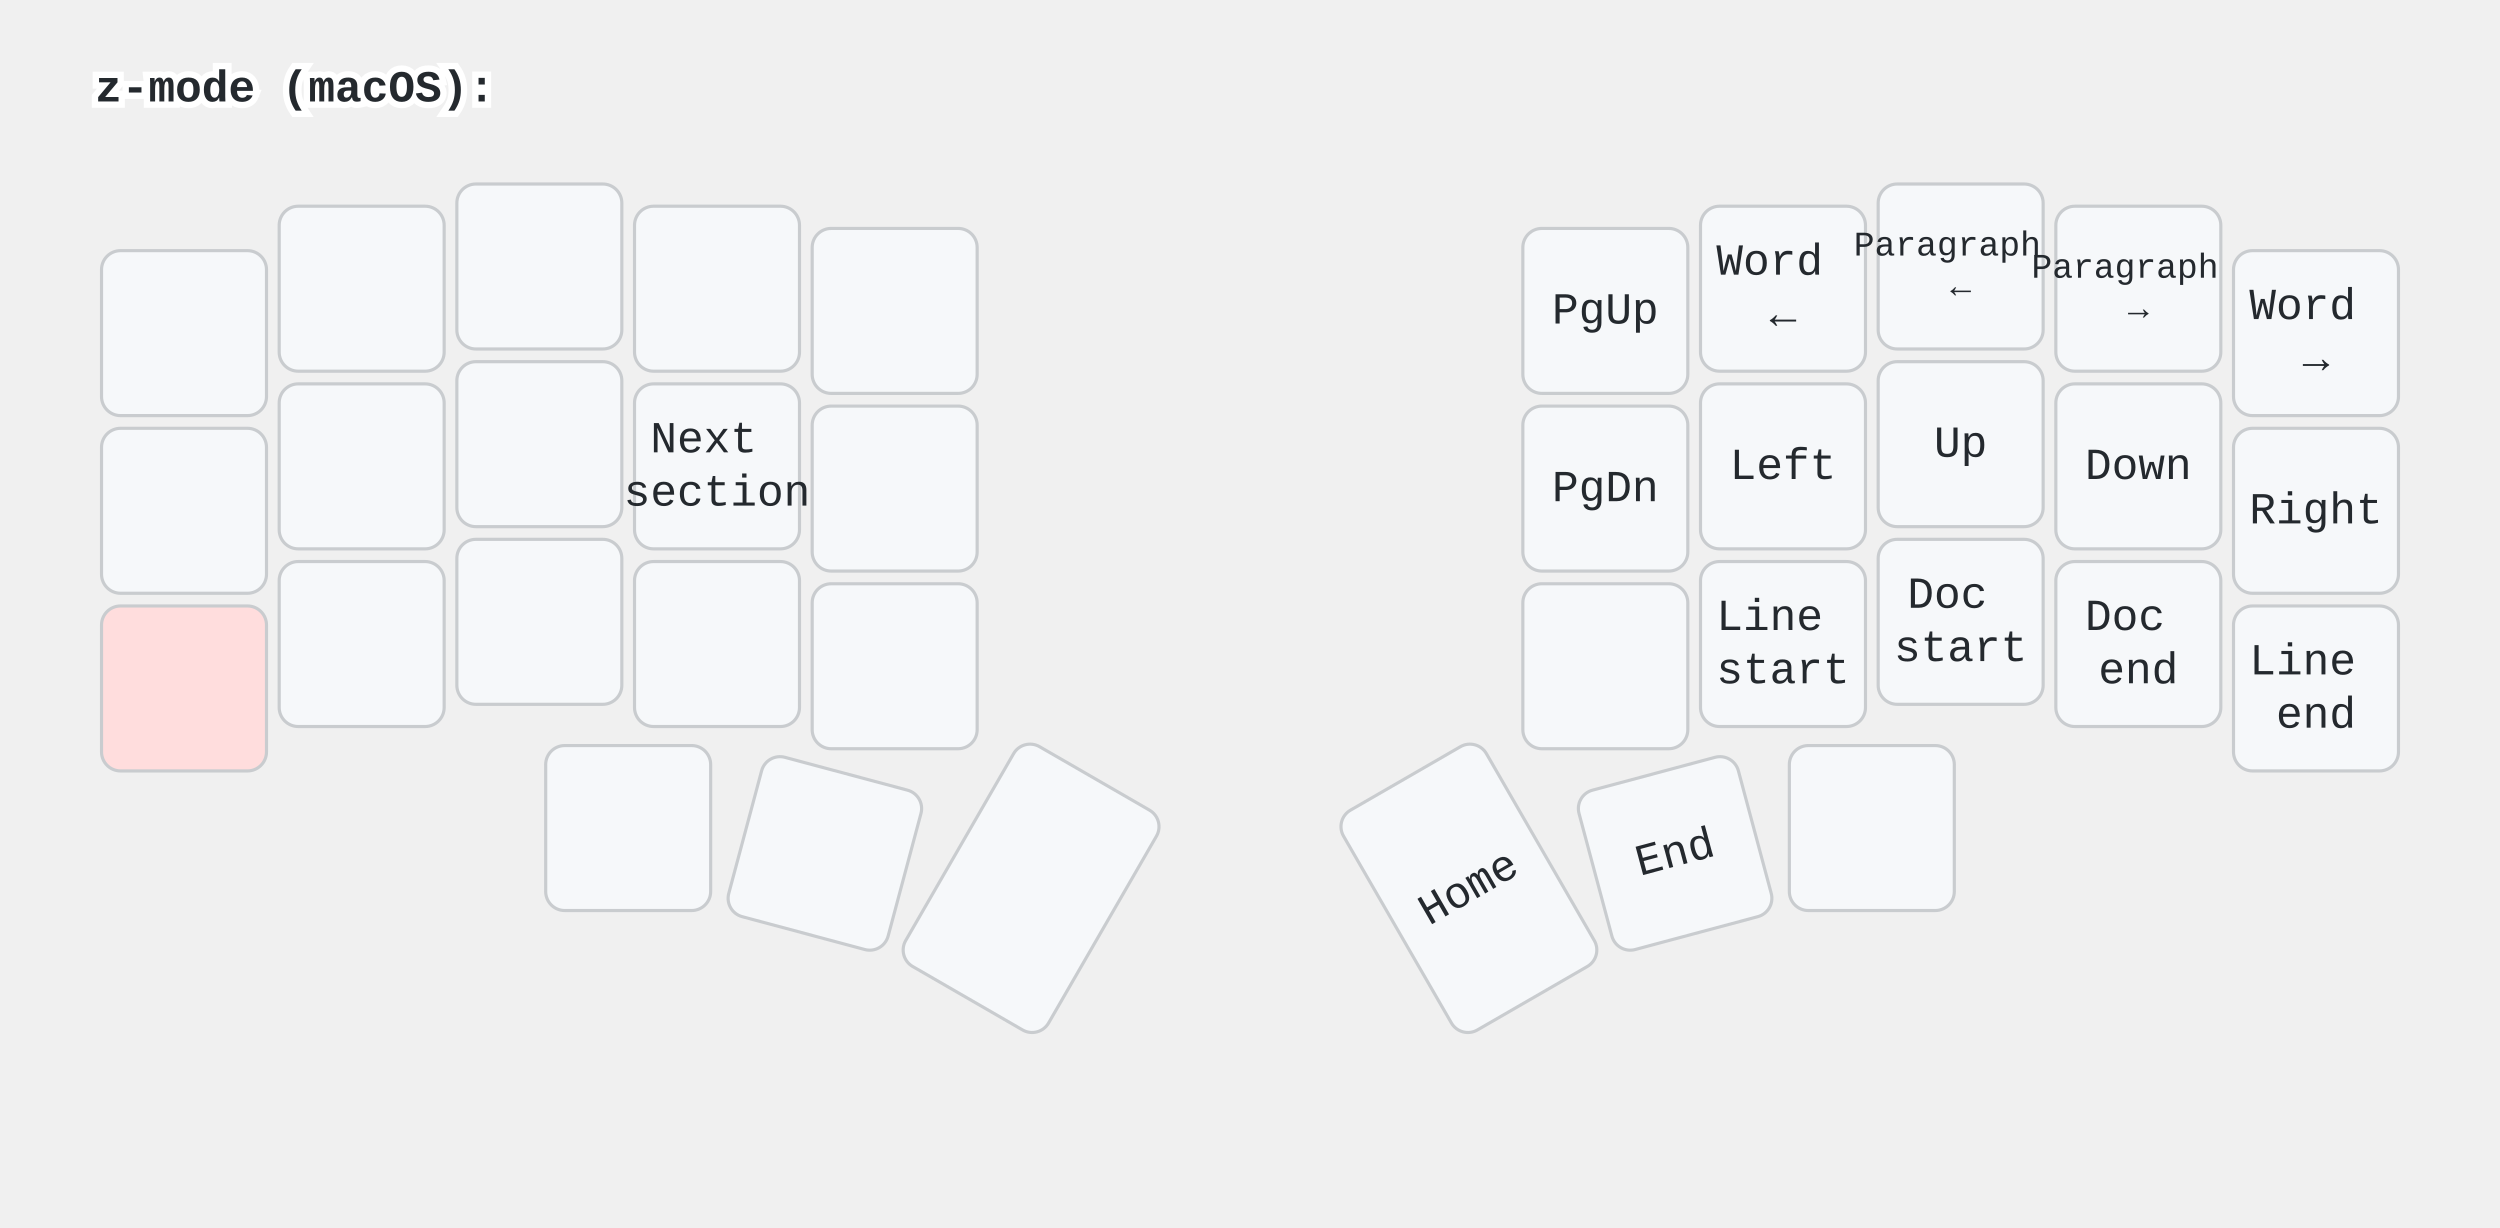
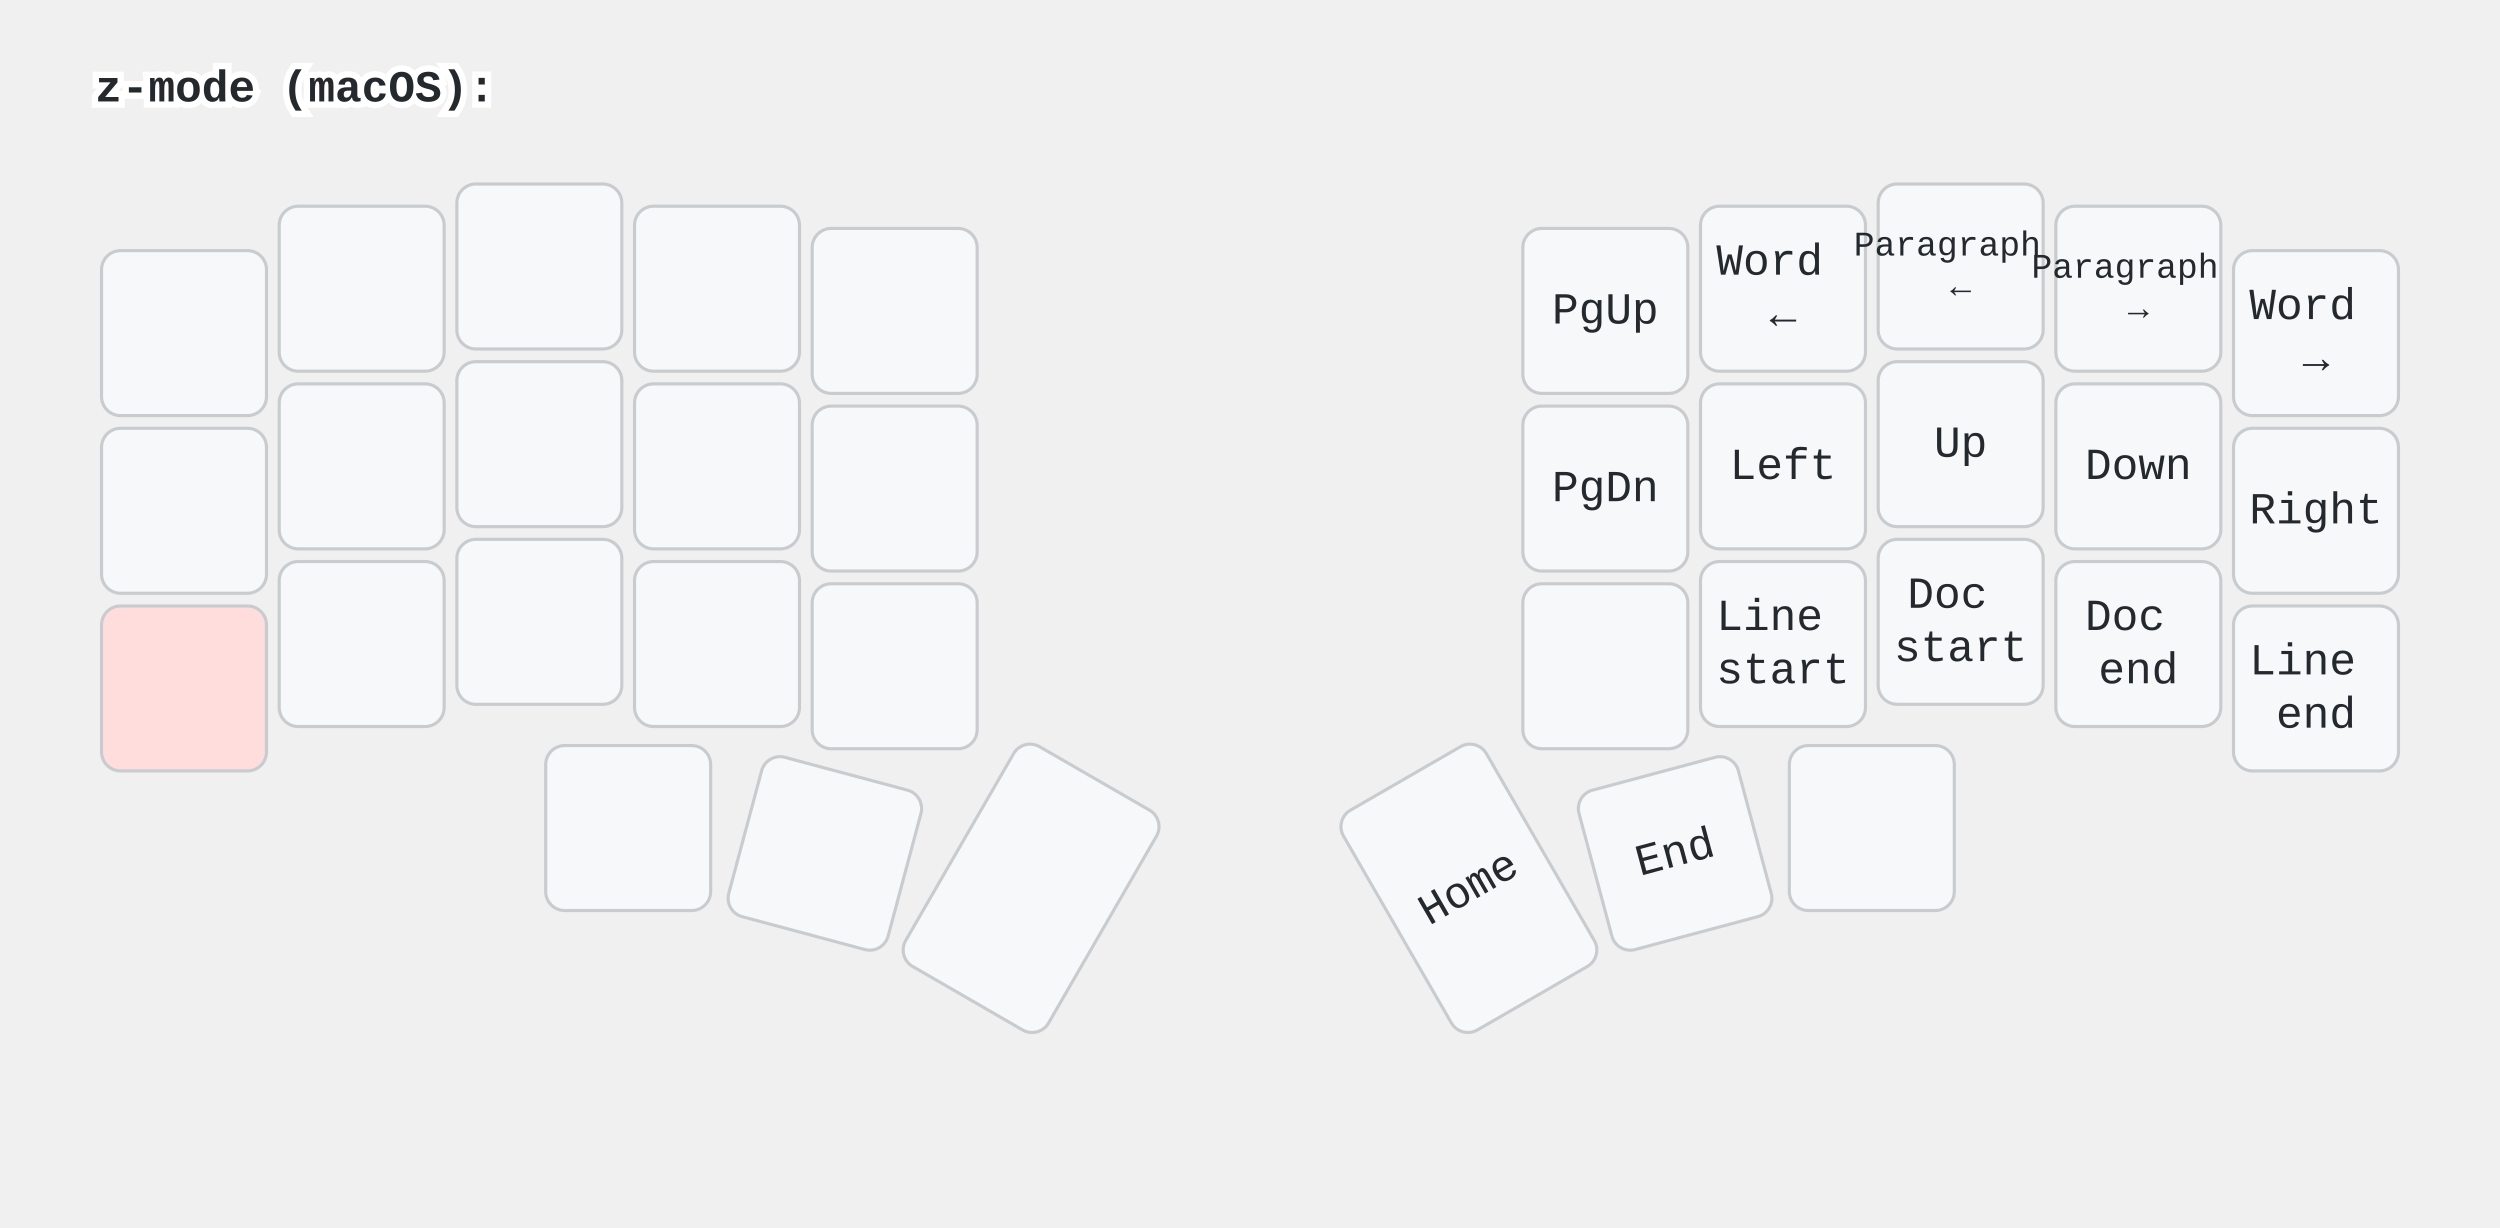
<svg xmlns="http://www.w3.org/2000/svg" width="788" height="387" viewBox="0 0 788 387" class="keymap">
  <style>/* inherit to force styles through use tags */
svg path {
    fill: inherit;
}

/* font and background color specifications */
svg.keymap {
    font-family: SFMono-Regular,Consolas,Liberation Mono,Menlo,monospace;
    font-size: 14px;
    font-kerning: normal;
    text-rendering: optimizeLegibility;
    fill: #24292e;
}

/* default key styling */
rect.key {
    fill: #f6f8fa;
}

rect.key, rect.combo {
    stroke: #c9cccf;
    stroke-width: 1;
}

/* default key side styling, only used is draw_key_sides is set */
rect.side {
    filter: brightness(90%);
}

/* color accent for combo boxes */
rect.combo, rect.combo-separate {
    fill: #cdf;
}

/* color accent for held keys */
rect.held, rect.combo.held {
    fill: #fdd;
}

/* color accent for ghost (optional) keys */
rect.ghost, rect.combo.ghost {
    stroke-dasharray: 4, 4;
    stroke-width: 2;
}

text {
    text-anchor: middle;
    dominant-baseline: middle;
}

/* styling for layer labels */
text.label {
    font-weight: bold;
    text-anchor: start;
    stroke: white;
    stroke-width: 4;
    paint-order: stroke;
}

/* styling for optional footer */
text.footer {
    text-anchor: end;
    dominant-baseline: auto;
    stroke: white;
    stroke-width: 4;
    paint-order: stroke;
}

/* styling for combo tap, and key non-tap label text */
text.combo, text.hold, text.shifted, text.left, text.right {
    font-size: 11px;
}

text.hold {
    text-anchor: middle;
    dominant-baseline: auto;
}

text.shifted {
    text-anchor: middle;
    dominant-baseline: hanging;
}

text.left {
    text-anchor: start;
}

text.right {
    text-anchor: end;
}

text.layer-activator {
    text-decoration: underline;
}

/* styling for hold/shifted label text in combo box */
text.combo.hold, text.combo.shifted, text.combo.left, text.combo.right {
    font-size: 8px;
}

/* lighter symbol for transparent keys */
text.trans {
    fill: #7b7e81;
}

/* styling for combo dendrons */
path.combo {
    stroke-width: 1;
    stroke: gray;
    fill: none;
}

/* Start Tabler Icons Cleanup */
/* cannot use height/width with glyphs */
.icon-tabler &gt; path {
    fill: inherit;
    stroke: inherit;
    stroke-width: 2;
}
/* hide tabler's default box */
.icon-tabler &gt; path[stroke="none"][fill="none"] {
    visibility: hidden;
}
/* End Tabler Icons Cleanup */
</style>
  <g transform="translate(30, 0)" class="layer-z-mode (macOS)">
    <text x="0" y="28" class="label" id="z-mode-macOS">z-mode (macOS):</text>
    <g transform="translate(0, 56)">
      <g transform="translate(28, 49)" class="key keypos-0">
        <rect rx="6" ry="6" x="-26" y="-26" width="52" height="52" class="key" />
      </g>
      <g transform="translate(84, 35)" class="key keypos-1">
        <rect rx="6" ry="6" x="-26" y="-26" width="52" height="52" class="key" />
      </g>
      <g transform="translate(140, 28)" class="key keypos-2">
        <rect rx="6" ry="6" x="-26" y="-26" width="52" height="52" class="key" />
      </g>
      <g transform="translate(196, 35)" class="key keypos-3">
        <rect rx="6" ry="6" x="-26" y="-26" width="52" height="52" class="key" />
      </g>
      <g transform="translate(252, 42)" class="key keypos-4">
        <rect rx="6" ry="6" x="-26" y="-26" width="52" height="52" class="key" />
      </g>
      <g transform="translate(476, 42)" class="key keypos-5">
        <rect rx="6" ry="6" x="-26" y="-26" width="52" height="52" class="key" />
        <text x="0" y="0" class="key tap">PgUp</text>
      </g>
      <g transform="translate(532, 35)" class="key keypos-6">
        <rect rx="6" ry="6" x="-26" y="-26" width="52" height="52" class="key" />
        <text x="0" y="0" class="key tap">
          <tspan x="0" dy="-0.6em">Word</tspan>
          <tspan x="0" dy="1.2em">←</tspan>
        </text>
      </g>
      <g transform="translate(588, 28)" class="key keypos-7">
        <rect rx="6" ry="6" x="-26" y="-26" width="52" height="52" class="key" />
        <text x="0" y="0" class="key tap">
          <tspan x="0" dy="-0.6em" style="font-size: 78%">Paragraph</tspan>
          <tspan x="0" dy="1.2em" style="font-size: 78%">←</tspan>
        </text>
      </g>
      <g transform="translate(644, 35)" class="key keypos-8">
        <rect rx="6" ry="6" x="-26" y="-26" width="52" height="52" class="key" />
        <text x="0" y="0" class="key tap">
          <tspan x="0" dy="-0.6em" style="font-size: 78%">Paragraph</tspan>
          <tspan x="0" dy="1.2em" style="font-size: 78%">→</tspan>
        </text>
      </g>
      <g transform="translate(700, 49)" class="key keypos-9">
        <rect rx="6" ry="6" x="-26" y="-26" width="52" height="52" class="key" />
        <text x="0" y="0" class="key tap">
          <tspan x="0" dy="-0.6em">Word</tspan>
          <tspan x="0" dy="1.2em">→</tspan>
        </text>
      </g>
      <g transform="translate(28, 105)" class="key keypos-10">
        <rect rx="6" ry="6" x="-26" y="-26" width="52" height="52" class="key" />
      </g>
      <g transform="translate(84, 91)" class="key keypos-11">
        <rect rx="6" ry="6" x="-26" y="-26" width="52" height="52" class="key" />
      </g>
      <g transform="translate(140, 84)" class="key keypos-12">
        <rect rx="6" ry="6" x="-26" y="-26" width="52" height="52" class="key" />
      </g>
      <g transform="translate(196, 91)" class="key keypos-13">
        <rect rx="6" ry="6" x="-26" y="-26" width="52" height="52" class="key" />
-         <text x="0" y="0" class="key tap">
-           <tspan x="0" dy="-0.6em">Next</tspan>
-           <tspan x="0" dy="1.2em">section</tspan>
-         </text>
      </g>
      <g transform="translate(252, 98)" class="key keypos-14">
        <rect rx="6" ry="6" x="-26" y="-26" width="52" height="52" class="key" />
      </g>
      <g transform="translate(476, 98)" class="key keypos-15">
        <rect rx="6" ry="6" x="-26" y="-26" width="52" height="52" class="key" />
        <text x="0" y="0" class="key tap">PgDn</text>
      </g>
      <g transform="translate(532, 91)" class="key keypos-16">
        <rect rx="6" ry="6" x="-26" y="-26" width="52" height="52" class="key" />
        <text x="0" y="0" class="key tap">Left</text>
      </g>
      <g transform="translate(588, 84)" class="key keypos-17">
        <rect rx="6" ry="6" x="-26" y="-26" width="52" height="52" class="key" />
        <text x="0" y="0" class="key tap">Up</text>
      </g>
      <g transform="translate(644, 91)" class="key keypos-18">
        <rect rx="6" ry="6" x="-26" y="-26" width="52" height="52" class="key" />
        <text x="0" y="0" class="key tap">Down</text>
      </g>
      <g transform="translate(700, 105)" class="key keypos-19">
        <rect rx="6" ry="6" x="-26" y="-26" width="52" height="52" class="key" />
        <text x="0" y="0" class="key tap">Right</text>
      </g>
      <g transform="translate(28, 161)" class="key held keypos-20">
        <rect rx="6" ry="6" x="-26" y="-26" width="52" height="52" class="key held" />
      </g>
      <g transform="translate(84, 147)" class="key keypos-21">
        <rect rx="6" ry="6" x="-26" y="-26" width="52" height="52" class="key" />
      </g>
      <g transform="translate(140, 140)" class="key keypos-22">
        <rect rx="6" ry="6" x="-26" y="-26" width="52" height="52" class="key" />
      </g>
      <g transform="translate(196, 147)" class="key keypos-23">
        <rect rx="6" ry="6" x="-26" y="-26" width="52" height="52" class="key" />
      </g>
      <g transform="translate(252, 154)" class="key keypos-24">
        <rect rx="6" ry="6" x="-26" y="-26" width="52" height="52" class="key" />
      </g>
      <g transform="translate(476, 154)" class="key keypos-25">
        <rect rx="6" ry="6" x="-26" y="-26" width="52" height="52" class="key" />
      </g>
      <g transform="translate(532, 147)" class="key keypos-26">
        <rect rx="6" ry="6" x="-26" y="-26" width="52" height="52" class="key" />
        <text x="0" y="0" class="key tap">
          <tspan x="0" dy="-0.6em">Line</tspan>
          <tspan x="0" dy="1.2em">start</tspan>
        </text>
      </g>
      <g transform="translate(588, 140)" class="key keypos-27">
        <rect rx="6" ry="6" x="-26" y="-26" width="52" height="52" class="key" />
        <text x="0" y="0" class="key tap">
          <tspan x="0" dy="-0.6em">Doc</tspan>
          <tspan x="0" dy="1.2em">start</tspan>
        </text>
      </g>
      <g transform="translate(644, 147)" class="key keypos-28">
        <rect rx="6" ry="6" x="-26" y="-26" width="52" height="52" class="key" />
        <text x="0" y="0" class="key tap">
          <tspan x="0" dy="-0.6em">Doc</tspan>
          <tspan x="0" dy="1.2em">end</tspan>
        </text>
      </g>
      <g transform="translate(700, 161)" class="key keypos-29">
        <rect rx="6" ry="6" x="-26" y="-26" width="52" height="52" class="key" />
        <text x="0" y="0" class="key tap">
          <tspan x="0" dy="-0.6em">Line</tspan>
          <tspan x="0" dy="1.2em">end</tspan>
        </text>
      </g>
      <g transform="translate(168, 205)" class="key keypos-30">
        <rect rx="6" ry="6" x="-26" y="-26" width="52" height="52" class="key" />
      </g>
      <g transform="translate(230, 213) rotate(15.0)" class="key keypos-31">
        <rect rx="6" ry="6" x="-26" y="-26" width="52" height="52" class="key" />
      </g>
      <g transform="translate(295, 224) rotate(30.0)" class="key keypos-32">
        <rect rx="6" ry="6" x="-26" y="-40" width="52" height="80" class="key" />
      </g>
      <g transform="translate(433, 224) rotate(-30.0)" class="key keypos-33">
        <rect rx="6" ry="6" x="-26" y="-40" width="52" height="80" class="key" />
        <text x="0" y="0" class="key tap">Home</text>
      </g>
      <g transform="translate(498, 213) rotate(-15.0)" class="key keypos-34">
        <rect rx="6" ry="6" x="-26" y="-26" width="52" height="52" class="key" />
        <text x="0" y="0" class="key tap">End</text>
      </g>
      <g transform="translate(560, 205)" class="key keypos-35">
        <rect rx="6" ry="6" x="-26" y="-26" width="52" height="52" class="key" />
      </g>
    </g>
  </g>
</svg>
